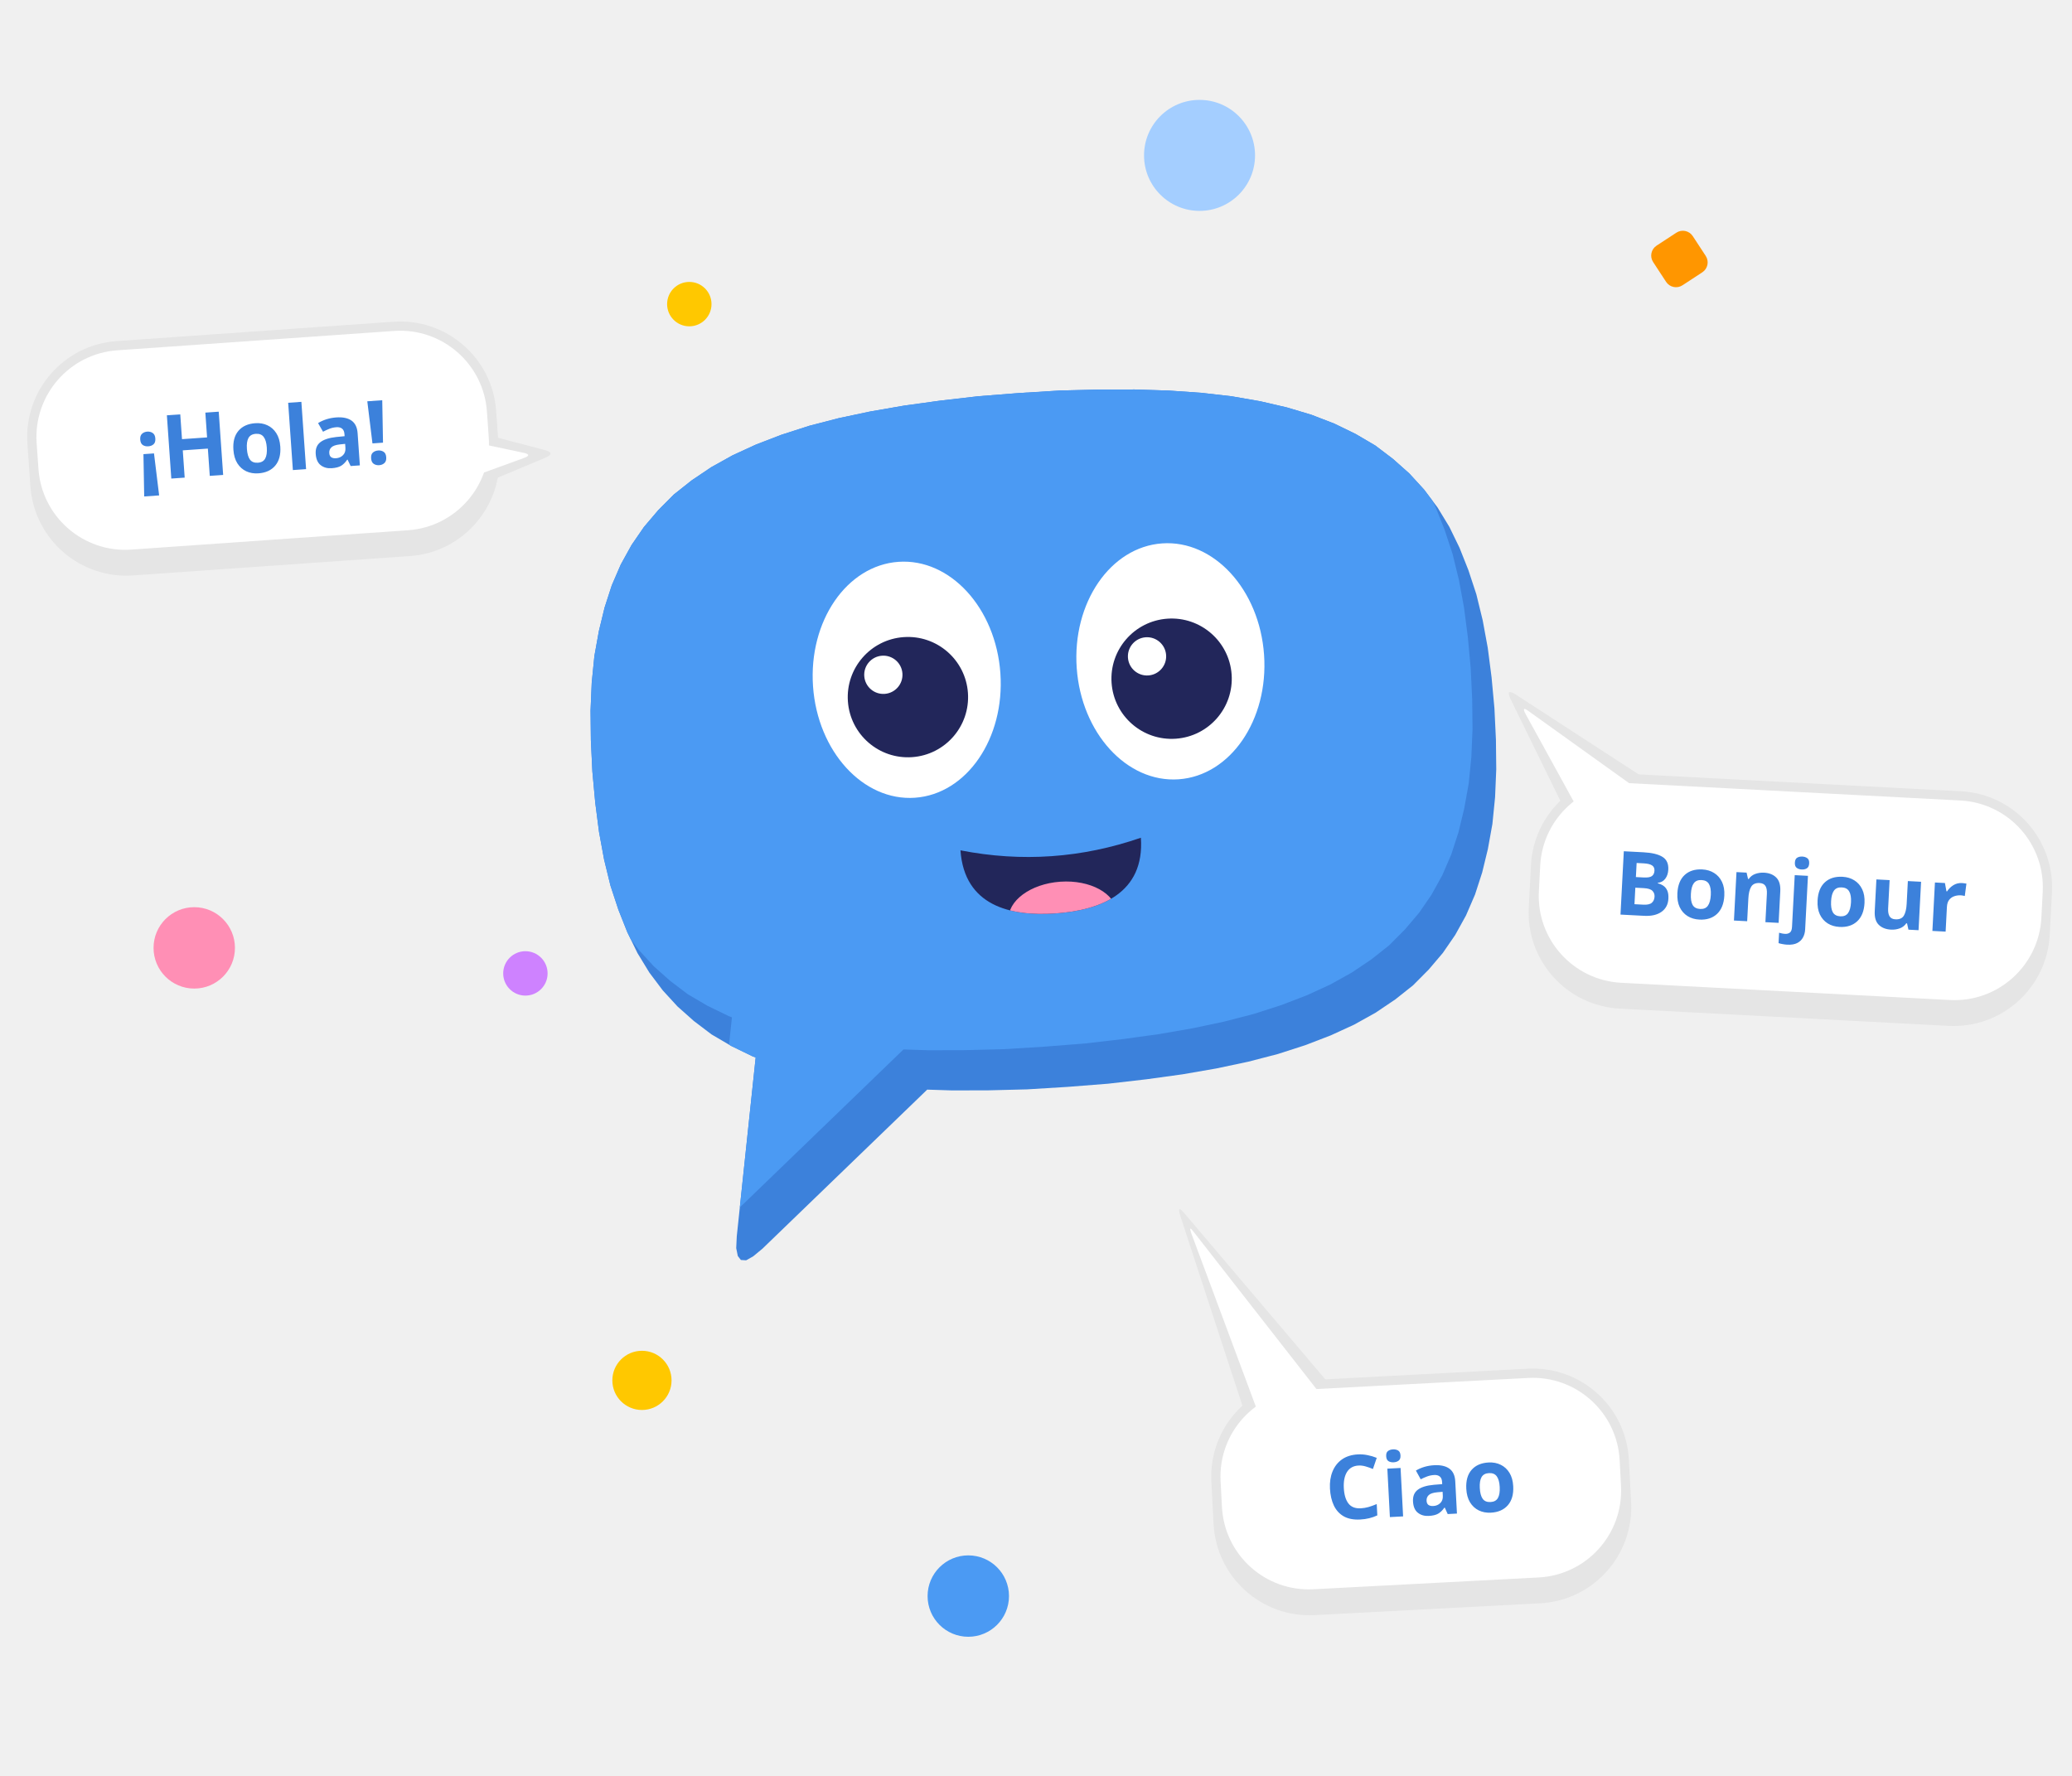
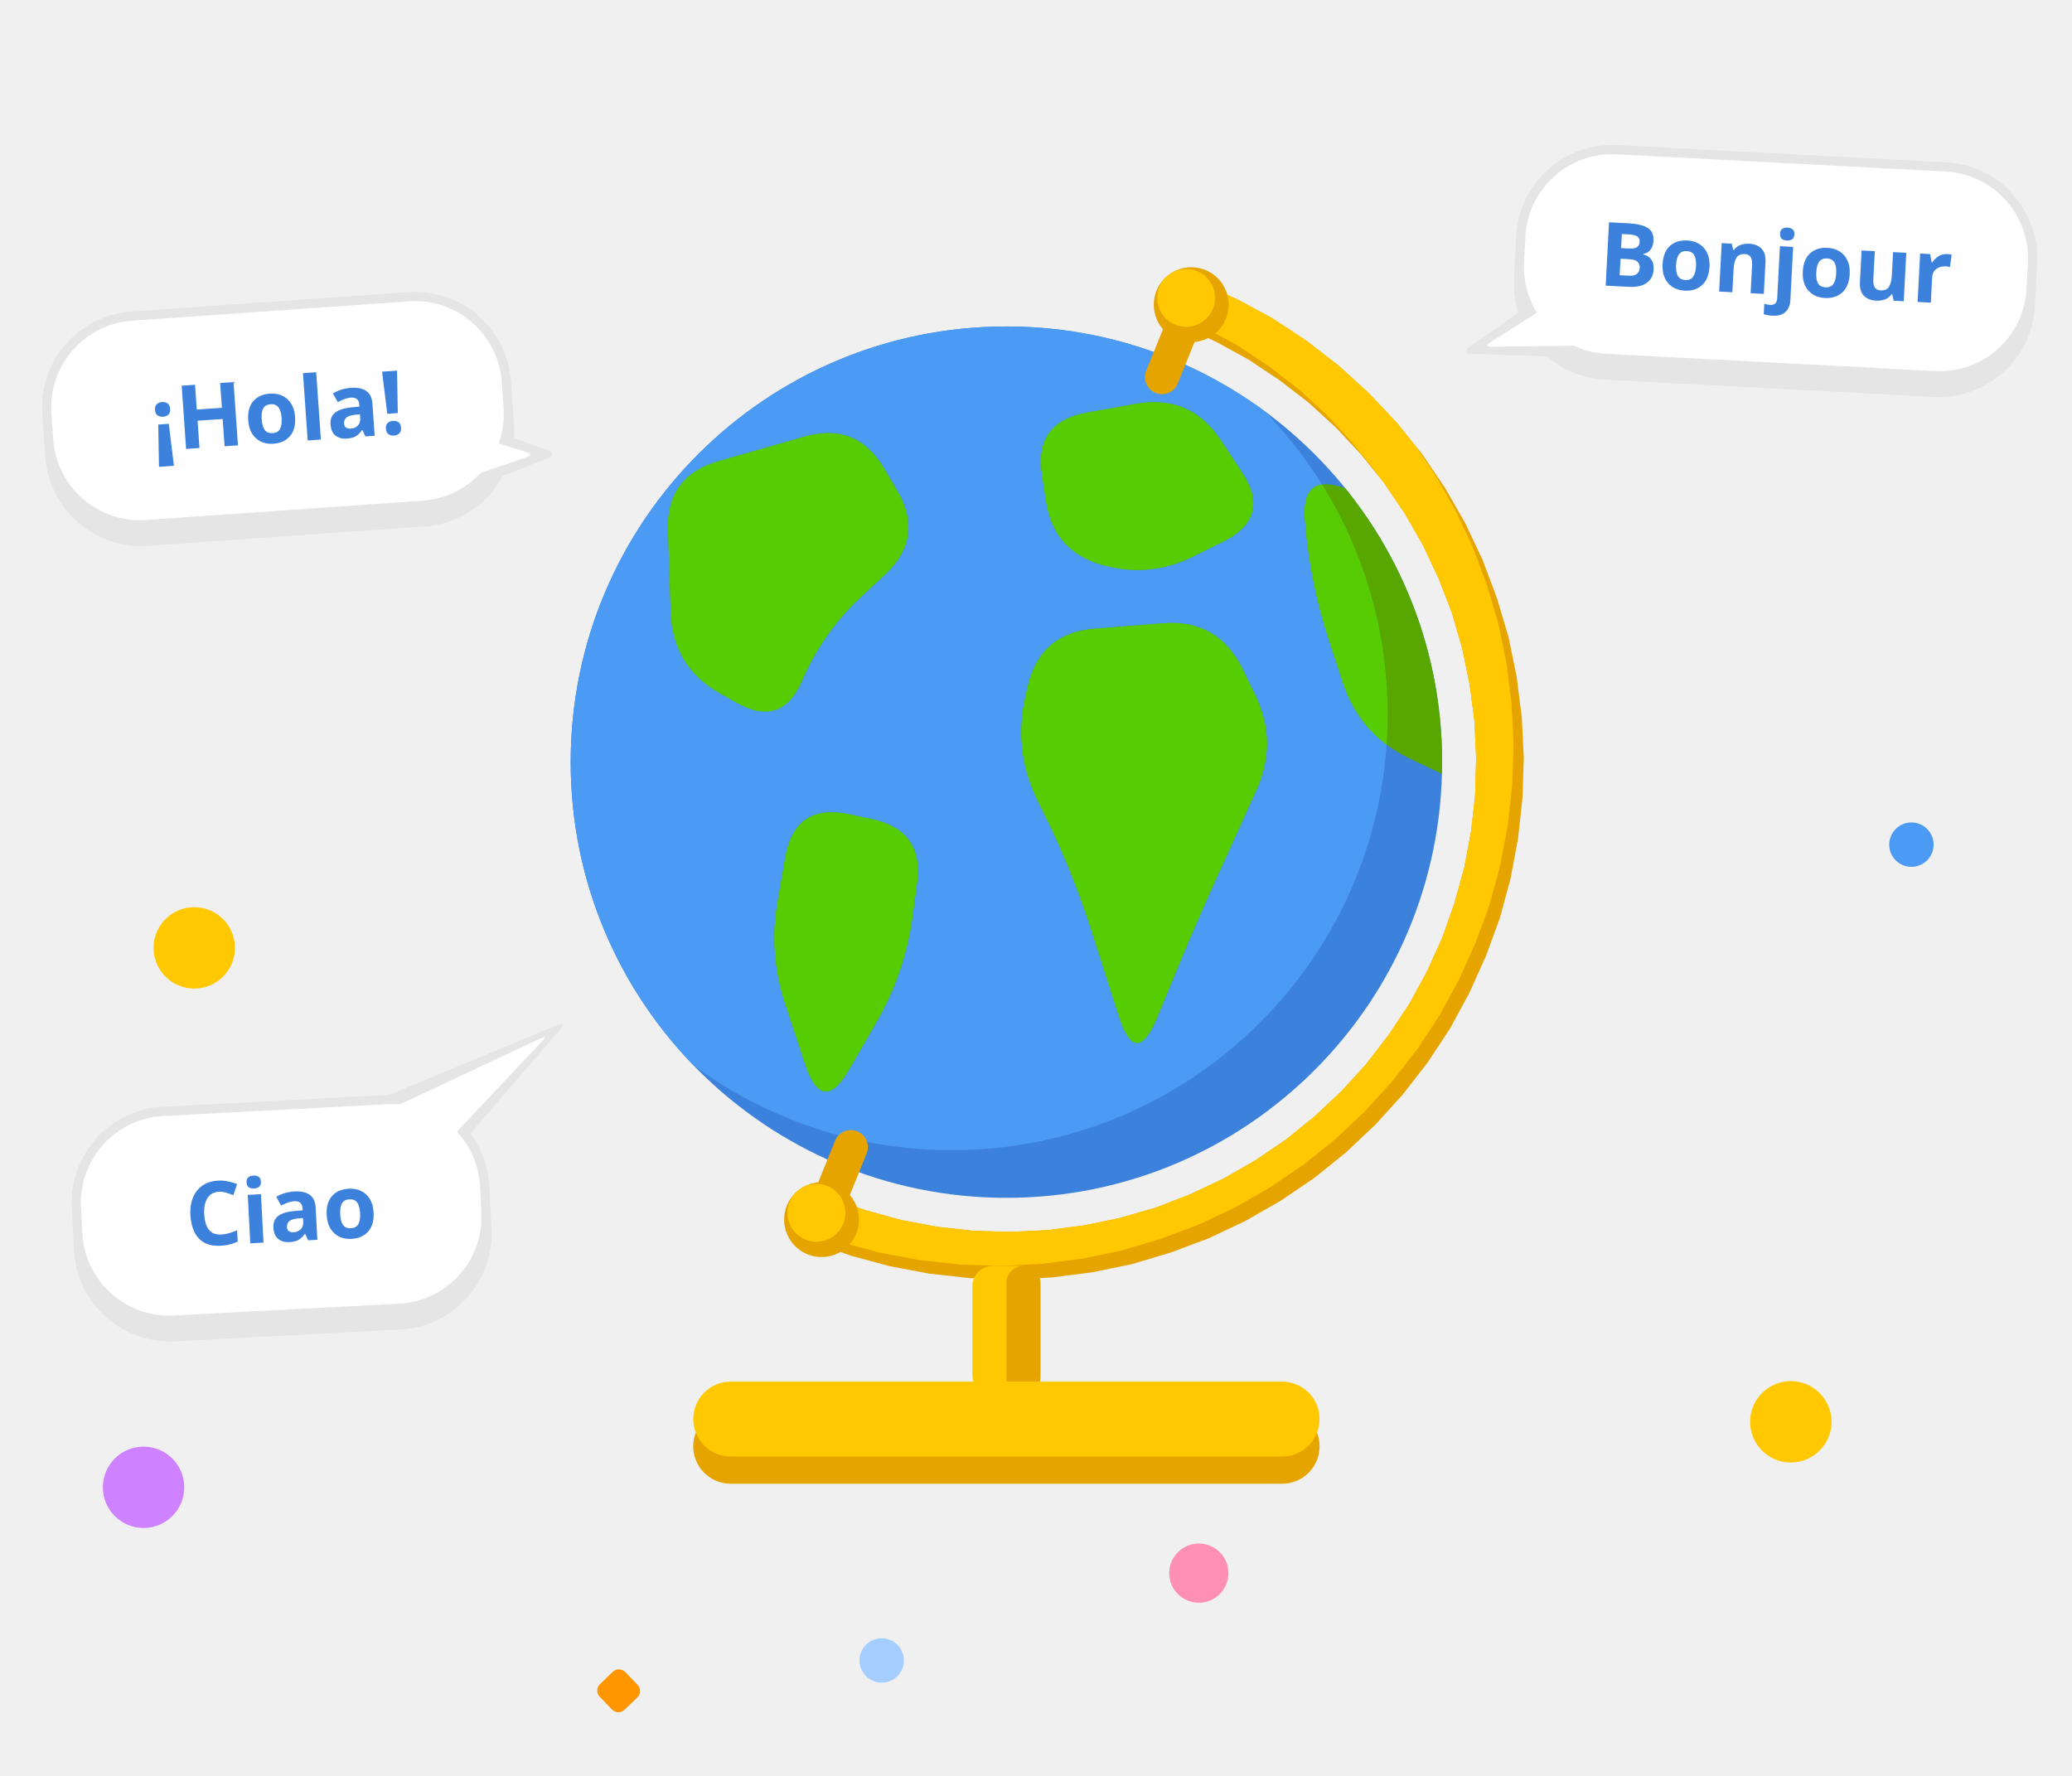
<svg xmlns="http://www.w3.org/2000/svg" viewBox="0 0 560 480" width="560" height="480">
-   <g transform="translate(282 200) scale(0.94)">
-     <g transform="rotate(-4 0 0)">
-       <clipPath id="ma1">
-         <path d="M0 -100L-11.7 -99.9L-22.8 -99.4L-33.2 -98.7L-43 -97.7L-52.3 -96.4L-60.9 -94.8L-69 -92.8L-76.5 -90.5L-83.4 -87.9L-89.8 -84.9L-95.7 -81.5L-101.1 -77.8L-105.9 -73.6L-110.3 -69.1L-114.2 -64.2L-117.7 -58.8L-120.7 -53L-123.2 -46.8L-125.3 -40.2L-127.1 -33.1L-128.4 -25.5L-129.3 -17.5L-129.8 -9L-130 0L-129.8 9L-129.3 17.5L-128.4 25.5L-127.1 33.1L-125.3 40.2L-123.2 46.8L-120.7 53L-117.7 58.8L-114.2 64.2L-110.3 69.1L-105.9 73.6L-101.1 77.8L-95.7 81.5L-89.8 84.9L-83.4 87.9L-76.5 90.5L-69 92.8L-60.9 94.8L-52.3 96.4L-43 97.7L-33.2 98.7L-22.8 99.4L-11.7 99.9L0 100L11.7 99.9L22.8 99.4L33.2 98.7L43 97.7L52.3 96.4L60.9 94.8L69 92.8L76.5 90.5L83.4 87.9L89.8 84.9L95.7 81.5L101.1 77.8L105.9 73.6L110.3 69.1L114.2 64.2L117.7 58.8L120.7 53L123.2 46.8L125.3 40.2L127.1 33.1L128.4 25.5L129.3 17.5L129.8 9L130 0L129.8 -9L129.3 -17.5L128.4 -25.5L127.1 -33.1L125.3 -40.2L123.2 -46.8L120.7 -53L117.7 -58.8L114.2 -64.2L110.3 -69.1L105.9 -73.6L101.1 -77.8L95.7 -81.5L89.8 -84.9L83.4 -87.9L76.5 -90.5L69 -92.8L60.9 -94.8L52.3 -96.4L43 -97.7L33.2 -98.7L22.8 -99.4L11.7 -99.9L0 -100ZM-97.9 136.2L-98.3 139.6L-98 141.9L-97.2 143.1L-95.7 143.3L-93.6 142.3L-90.8 140.3L-33.7 92.4L-31.6 90.3L-30.4 88.4L-30.2 86.5L-30.9 84.8L-32.5 83.2L-35 81.7L-75 62.3L-77.8 61.3L-80.2 61L-82.2 61.5L-83.8 62.9L-85 65L-85.8 67.8Z" />
-       </clipPath>
-       <g clip-path="url(#ma1)">
-         <rect x="-132" y="-102" width="264" height="247.3" fill="#3C81DB" />
-         <path d="M0 -100L-11.7 -99.9L-22.8 -99.4L-33.2 -98.7L-43 -97.7L-52.3 -96.4L-60.9 -94.8L-69 -92.8L-76.5 -90.5L-83.4 -87.9L-89.8 -84.9L-95.7 -81.5L-101.1 -77.8L-105.9 -73.6L-110.3 -69.1L-114.2 -64.2L-117.7 -58.8L-120.7 -53L-123.2 -46.8L-125.3 -40.2L-127.1 -33.1L-128.4 -25.5L-129.3 -17.5L-129.8 -9L-130 0L-129.8 9L-129.3 17.5L-128.4 25.5L-127.1 33.1L-125.3 40.2L-123.2 46.8L-120.7 53L-117.7 58.8L-114.2 64.2L-110.3 69.1L-105.9 73.6L-101.1 77.8L-95.7 81.5L-89.8 84.9L-83.4 87.9L-76.5 90.5L-69 92.8L-60.9 94.8L-52.3 96.4L-43 97.7L-33.2 98.7L-22.8 99.4L-11.7 99.9L0 100L11.7 99.9L22.8 99.4L33.2 98.7L43 97.7L52.3 96.4L60.9 94.8L69 92.8L76.5 90.5L83.4 87.9L89.8 84.9L95.7 81.5L101.1 77.8L105.9 73.6L110.3 69.1L114.2 64.2L117.7 58.8L120.7 53L123.2 46.8L125.3 40.2L127.1 33.1L128.4 25.5L129.3 17.5L129.8 9L130 0L129.8 -9L129.3 -17.5L128.4 -25.5L127.1 -33.1L125.3 -40.2L123.2 -46.8L120.7 -53L117.7 -58.8L114.2 -64.2L110.3 -69.1L105.9 -73.6L101.1 -77.8L95.7 -81.5L89.8 -84.9L83.4 -87.9L76.5 -90.5L69 -92.8L60.9 -94.8L52.3 -96.4L43 -97.7L33.2 -98.7L22.8 -99.4L11.7 -99.9L0 -100ZM-97.9 136.2L-98.3 139.6L-98 141.9L-97.2 143.1L-95.7 143.3L-93.6 142.3L-90.8 140.3L-33.7 92.4L-31.6 90.3L-30.4 88.4L-30.2 86.5L-30.9 84.8L-32.5 83.2L-35 81.7L-75 62.3L-77.8 61.3L-80.2 61L-82.2 61.5L-83.8 62.9L-85 65L-85.8 67.8Z" fill="#4B9AF3" transform="translate(-6 -12)" />
-       </g>
-       <ellipse cx="-38" cy="-20" rx="27" ry="34" fill="#FFFFFF" />
-       <circle cx="-38" cy="-15" r="17.3" fill="#22265A" />
-       <circle cx="-44.6" cy="-21.9" r="5.5" fill="#FFFFFF" />
-       <ellipse cx="38" cy="-20" rx="27" ry="34" fill="#FFFFFF" />
-       <circle cx="38" cy="-15" r="17.3" fill="#22265A" />
-       <circle cx="31.4" cy="-21.9" r="5.5" fill="#FFFFFF" />
+   <g transform="translate(272 206) scale(0.92)">
+     <clipPath id="ma1">
+       <path d="M128 0A128 128 0 1 0 -128 0A128 128 0 1 0 128 0Z" />
+     </clipPath>
+     <g clip-path="url(#ma1)">
+       <rect x="-130" y="-130" width="260" height="260" fill="#3C81DB" />
+       <circle cx="-16" cy="-14" r="128" fill="#4B9AF3" />
+       <path d="M-99.4 -68Q-100 -84 -84.6 -88.4L-59.4 -95.6Q-44 -100 -35.9 -86.2L-32.1 -79.8Q-24 -66 -35.7 -55.1L-42.9 -48.4Q-54 -38 -60 -24L-60 -24Q-66 -10 -79.3 -17.5L-84.1 -20.2Q-98 -28 -98.6 -44Z" fill="#58A700" />
+       <path d="M-64.9 27.7Q-62 12 -46.3 15.3L-39.7 16.7Q-24 20 -26.3 35.8L-27.7 46.2Q-30 62 -37.9 75.9L-46.1 90.1Q-54 104 -59.1 88.8L-64.9 71.2Q-70 56 -67.1 40.3Z" fill="#58A700" />
+       <path d="M10.5 -84.2Q8 -100 23.8 -102.7L38.2 -105.3Q54 -108 62.9 -94.7L69.1 -85.3Q78 -72 63.7 -64.8L55 -60.5Q42 -54 28 -58L28 -58Q14 -62 11.7 -76.4Z" fill="#58A700" />
+       <path d="M6.3 -22.4Q10 -38 26 -39.2L46 -40.8Q62 -42 69.2 -27.7L72.8 -20.3Q80 -6 73.3 8.5L64.7 27.5Q58 42 51.8 56.8L44.2 75.2Q38 90 33.1 74.8L24.9 49.2Q20 34 13.2 19.5L8.8 10.5Q2 -4 5.7 -19.6Z" fill="#58A700" />
+       <path d="M87.8 -70.1Q86 -86 100.8 -80L135.2 -66Q150 -60 150 -44L150 -2Q150 14 135.6 7.1L118.4 -1.1Q104 -8 98.9 -23.2L95.1 -34.8Q90 -50 88.2 -65.9Z" fill="#58A700" />
      <clipPath id="ma2">
-         <path d="M-26 30Q0 37 26 30C26 46 13 50 0 50C-13 50 -26 46 -26 30Z" />
+         <path d="M112 -14A128 128 0 1 0 -144 -14A128 128 0 1 0 112 -14Z" />
      </clipPath>
      <g clip-path="url(#ma2)">
-         <path d="M-26 30Q0 37 26 30C26 46 13 50 0 50C-13 50 -26 46 -26 30Z" fill="#22265A" />
-         <ellipse cx="2" cy="51" rx="15.6" ry="10" fill="#FF8FB5" />
+         <path d="M-99.4 -68Q-100 -84 -84.6 -88.4L-59.4 -95.6Q-44 -100 -35.9 -86.2L-32.1 -79.8Q-24 -66 -35.7 -55.1L-42.9 -48.4Q-54 -38 -60 -24L-60 -24Q-66 -10 -79.3 -17.5L-84.1 -20.2Q-98 -28 -98.6 -44Z" fill="#58CC02" />
+         <path d="M-64.9 27.7Q-62 12 -46.3 15.3L-39.7 16.7Q-24 20 -26.3 35.8L-27.7 46.2Q-30 62 -37.9 75.9L-46.1 90.1Q-54 104 -59.1 88.8L-64.9 71.2Q-70 56 -67.1 40.3Z" fill="#58CC02" />
+         <path d="M10.5 -84.2Q8 -100 23.8 -102.7L38.2 -105.3Q54 -108 62.9 -94.7L69.1 -85.3Q78 -72 63.7 -64.8L55 -60.5Q42 -54 28 -58L28 -58Q14 -62 11.7 -76.4Z" fill="#58CC02" />
+         <path d="M6.3 -22.4Q10 -38 26 -39.2L46 -40.8Q62 -42 69.2 -27.7L72.8 -20.3Q80 -6 73.3 8.5L64.7 27.5Q58 42 51.8 56.8L44.2 75.2Q38 90 33.1 74.8L24.9 49.2Q20 34 13.2 19.5L8.8 10.5Q2 -4 5.7 -19.6Z" fill="#58CC02" />
+         <path d="M87.8 -70.1Q86 -86 100.8 -80L135.2 -66Q150 -60 150 -44L150 -2Q150 14 135.6 7.1L118.4 -1.1Q104 -8 98.9 -23.2L95.1 -34.8Q90 -50 88.2 -65.9Z" fill="#58CC02" />
      </g>
    </g>
+     <clipPath id="ma3">
+       <path d="M51.7 -128L61.6 -123.5L71.1 -118.3L80.1 -112.3L88.7 -105.7L96.7 -98.4L104.1 -90.5L110.9 -82.1L117 -73.1L122.4 -63.7L127 -53.9L130.9 -43.8L133.9 -33.4L136.1 -22.8L137.5 -12L138 -1.2L137.7 9.6L136.5 20.4L134.5 31L131.6 41.5L128 51.7L123.5 61.6L118.3 71.1L112.3 80.1L105.7 88.7L98.4 96.7L90.5 104.1L82.1 110.9L73.1 117L63.7 122.4L53.9 127L43.8 130.9L33.4 133.9L22.8 136.1L12 137.5L1.2 138L-9.6 137.7L-20.4 136.5L-31 134.5L-41.5 131.6L-51.7 128L-56.9 140.9L-45.7 145L-34.2 148.1L-22.5 150.3L-10.6 151.6L1.3 152L13.2 151.4L25.1 149.9L36.8 147.5L48.2 144.1L59.4 139.9L70.2 134.8L80.5 128.9L90.4 122.2L99.7 114.7L108.4 106.5L116.4 97.7L123.7 88.3L130.3 78.3L136 67.8L140.9 56.9L145 45.7L148.1 34.2L150.3 22.5L151.6 10.6L152 -1.3L151.4 -13.2L149.9 -25.1L147.5 -36.8L144.1 -48.2L139.9 -59.4L134.8 -70.2L128.9 -80.5L122.2 -90.4L114.7 -99.7L106.5 -108.4L97.7 -116.4L88.3 -123.7L78.3 -130.3L67.8 -136L56.9 -140.9Z" />
+     </clipPath>
+     <g clip-path="url(#ma3)">
+       <rect x="-58.9" y="-142.9" width="212.9" height="296.9" fill="#E5A400" />
+       <path d="M51.7 -128L61.6 -123.5L71.1 -118.3L80.1 -112.3L88.7 -105.7L96.7 -98.4L104.1 -90.5L110.9 -82.1L117 -73.1L122.4 -63.7L127 -53.9L130.9 -43.8L133.9 -33.4L136.1 -22.8L137.5 -12L138 -1.2L137.7 9.6L136.5 20.4L134.5 31L131.6 41.5L128 51.7L123.5 61.6L118.3 71.1L112.3 80.1L105.7 88.7L98.4 96.7L90.5 104.1L82.1 110.9L73.1 117L63.7 122.4L53.9 127L43.8 130.9L33.4 133.9L22.8 136.1L12 137.5L1.2 138L-9.6 137.7L-20.4 136.5L-31 134.5L-41.5 131.6L-51.7 128L-56.9 140.9L-45.7 145L-34.2 148.1L-22.5 150.3L-10.6 151.6L1.3 152L13.2 151.4L25.1 149.9L36.8 147.5L48.2 144.1L59.4 139.9L70.2 134.8L80.5 128.9L90.4 122.2L99.7 114.7L108.4 106.5L116.4 97.7L123.7 88.3L130.3 78.3L136 67.8L140.9 56.9L145 45.7L148.1 34.2L150.3 22.5L151.6 10.6L152 -1.3L151.4 -13.2L149.9 -25.1L147.5 -36.8L144.1 -48.2L139.9 -59.4L134.8 -70.2L128.9 -80.5L122.2 -90.4L114.7 -99.7L106.5 -108.4L97.7 -116.4L88.3 -123.7L78.3 -130.3L67.8 -136L56.9 -140.9Z" fill="#FFC800" transform="translate(-3 -4)" />
+     </g>
+     <rect x="40.7" y="-118.1" width="26" height="10" rx="5" fill="#E5A400" transform="rotate(-68 45.7 -113.1)" />
+     <circle cx="54.3" cy="-134.4" r="11" fill="#E5A400" />
+     <circle cx="52.8" cy="-136.4" r="8.5" fill="#FFC800" />
+     <rect x="-50.7" y="108.1" width="26" height="10" rx="5" fill="#E5A400" transform="rotate(112 -45.7 113.1)" />
+     <circle cx="-54.3" cy="134.4" r="11" fill="#E5A400" />
+     <circle cx="-55.8" cy="132.4" r="8.5" fill="#FFC800" />
+     <rect x="-10" y="148" width="20" height="38" rx="6" fill="#FFC800" />
+     <rect x="0" y="148" width="10" height="38" rx="5" fill="#E5A400" />
+     <rect x="-92" y="190" width="184" height="22" rx="11" fill="#E5A400" />
+     <rect x="-92" y="182" width="184" height="22" rx="11" fill="#FFC800" />
  </g>
-   <g transform="rotate(-4 71 119)">
-     <rect x="7.5" y="89.5" width="127" height="63.5" rx="26" fill="#E5E5E5" />
-     <path d="M110.4 141.4Q108.5 142 108.5 140L108.5 116Q108.5 114 110.4 114.6L146.7 126.9Q150 128 146.7 129.1Z" fill="#E5E5E5" />
-     <path d="M110.4 137.5Q108.5 138 108.5 136L108.5 120Q108.5 118 110.4 118.5L141.1 127.3Q143.5 128 141.1 128.7Z" fill="#FFFFFF" />
-     <rect x="10" y="92" width="122" height="54" rx="23.5" fill="#FFFFFF" />
-     <text x="71" y="127.6" font-family="Fredoka, Nunito, sans-serif" font-weight="700" font-size="24" text-anchor="middle" fill="#3C81DB">¡Hola!</text>
+   <g transform="rotate(-4 75 111)">
+     <rect x="11.5" y="81.5" width="127" height="63.5" rx="26" fill="#E5E5E5" />
+     <path d="M113.7 139.4Q111.8 140 111.9 138L113.2 114Q113.3 112 115.1 112.8L146.8 126.6Q150 128 146.7 129Z" fill="#E5E5E5" />
+     <path d="M113.9 135.5Q112 136 112.1 134L112.9 118Q113.1 116 114.9 116.7L141.2 126.8Q143.5 127.7 141.1 128.3Z" fill="#FFFFFF" />
+     <rect x="14" y="84" width="122" height="54" rx="23.5" fill="#FFFFFF" />
+     <text x="75" y="119.6" font-family="Fredoka, Nunito, sans-serif" font-weight="700" font-size="24" text-anchor="middle" fill="#3C81DB">¡Hola!</text>
  </g>
-   <g transform="rotate(3 484 241)">
-     <rect x="413.5" y="211.5" width="141" height="63.5" rx="26" fill="#E5E5E5" />
-     <path d="M447.7 215.2Q449.4 216.2 448 217.6L430.9 234.4Q429.5 235.8 428.5 234.1L405.7 193.1Q404 190 407 191.7Z" fill="#E5E5E5" />
-     <path d="M444.9 217.9Q446.6 219 445.2 220.4L433.8 231.6Q432.4 233 431.3 231.3L409.9 196.8Q408.6 194.6 410.7 196Z" fill="#FFFFFF" />
-     <rect x="416" y="214" width="136" height="54" rx="23.5" fill="#FFFFFF" />
-     <text x="484" y="249.6" font-family="Fredoka, Nunito, sans-serif" font-weight="700" font-size="24" text-anchor="middle" fill="#3C81DB">Bonjour</text>
+   <g transform="rotate(3 480 71)">
+     <rect x="409.5" y="41.5" width="141" height="63.5" rx="26" fill="#E5E5E5" />
+     <path d="M429.2 74Q430.8 72.8 431.5 74.7L439.5 97.3Q440.2 99.2 438.2 99.2L399.5 99.9Q396 100 398.8 97.8Z" fill="#E5E5E5" />
+     <path d="M430.5 77.7Q432.1 76.6 432.8 78.5L438.2 93.5Q438.8 95.4 436.8 95.6L404.6 97.7Q402.1 97.8 404.2 96.4Z" fill="#FFFFFF" />
+     <rect x="412" y="44" width="136" height="54" rx="23.5" fill="#FFFFFF" />
+     <text x="480" y="79.6" font-family="Fredoka, Nunito, sans-serif" font-weight="700" font-size="24" text-anchor="middle" fill="#3C81DB">Bonjour</text>
  </g>
-   <g transform="rotate(-3 384 401)">
-     <rect x="327.5" y="371.5" width="113" height="63.5" rx="26" fill="#E5E5E5" />
-     <path d="M364.8 378.2Q366 379.8 364.2 380.7L342.7 391.3Q340.9 392.2 340.4 390.2L322.9 325.4Q322 322 324.1 324.8Z" fill="#E5E5E5" />
-     <path d="M361.3 379.9Q362.5 381.6 360.7 382.5L346.3 389.5Q344.5 390.4 343.9 388.5L325.6 330.2Q324.9 327.8 326.3 329.9Z" fill="#FFFFFF" />
-     <rect x="330" y="374" width="108" height="54" rx="23.5" fill="#FFFFFF" />
-     <text x="384" y="409.6" font-family="Fredoka, Nunito, sans-serif" font-weight="700" font-size="24" text-anchor="middle" fill="#3C81DB">Ciao</text>
+   <g transform="rotate(-3 76 327)">
+     <rect x="19.5" y="297.5" width="113" height="63.5" rx="26" fill="#E5E5E5" />
+     <path d="M115.5 322.3Q114.1 323.8 113 322.1L100 301.9Q98.9 300.2 100.8 299.6L152.7 281.2Q156 280 153.6 282.5Z" fill="#E5E5E5" />
+     <path d="M113.4 319Q112 320.4 110.9 318.7L102.2 305.3Q101.1 303.6 102.9 302.9L148.2 284.5Q150.5 283.5 148.7 285.3Z" fill="#FFFFFF" />
+     <rect x="22" y="300" width="108" height="54" rx="23.5" fill="#FFFFFF" />
+     <text x="76" y="335.6" font-family="Fredoka, Nunito, sans-serif" font-weight="700" font-size="24" text-anchor="middle" fill="#3C81DB">Ciao</text>
  </g>
-   <circle cx="186.3" cy="82.2" r="6" fill="#FFC800" />
-   <circle cx="52.5" cy="256.2" r="11" fill="#FF8FB5" />
-   <circle cx="142" cy="263.1" r="6" fill="#CE82FF" />
-   <rect x="447.5" y="63.6" width="12.8" height="12.8" rx="3.2" fill="#FF9600" transform="rotate(56.8 453.9 70)" />
-   <circle cx="324.2" cy="42" r="15" fill="#A4CEFF" />
-   <circle cx="261.7" cy="431.4" r="11" fill="#4B9AF3" />
-   <circle cx="173.5" cy="373.1" r="8" fill="#FFC800" />
+   <circle cx="52.5" cy="256.2" r="11" fill="#FFC800" />
+   <circle cx="324" cy="425.2" r="8" fill="#FF8FB5" />
+   <circle cx="38.8" cy="402" r="11" fill="#CE82FF" />
+   <rect x="162.4" y="452.2" width="9.6" height="9.6" rx="2.4" fill="#FF9600" transform="rotate(46.1 167.2 457)" />
+   <circle cx="238.3" cy="448.8" r="6" fill="#A4CEFF" />
+   <circle cx="516.6" cy="228.3" r="6" fill="#4B9AF3" />
+   <circle cx="484" cy="384.3" r="11" fill="#FFC800" />
</svg>
